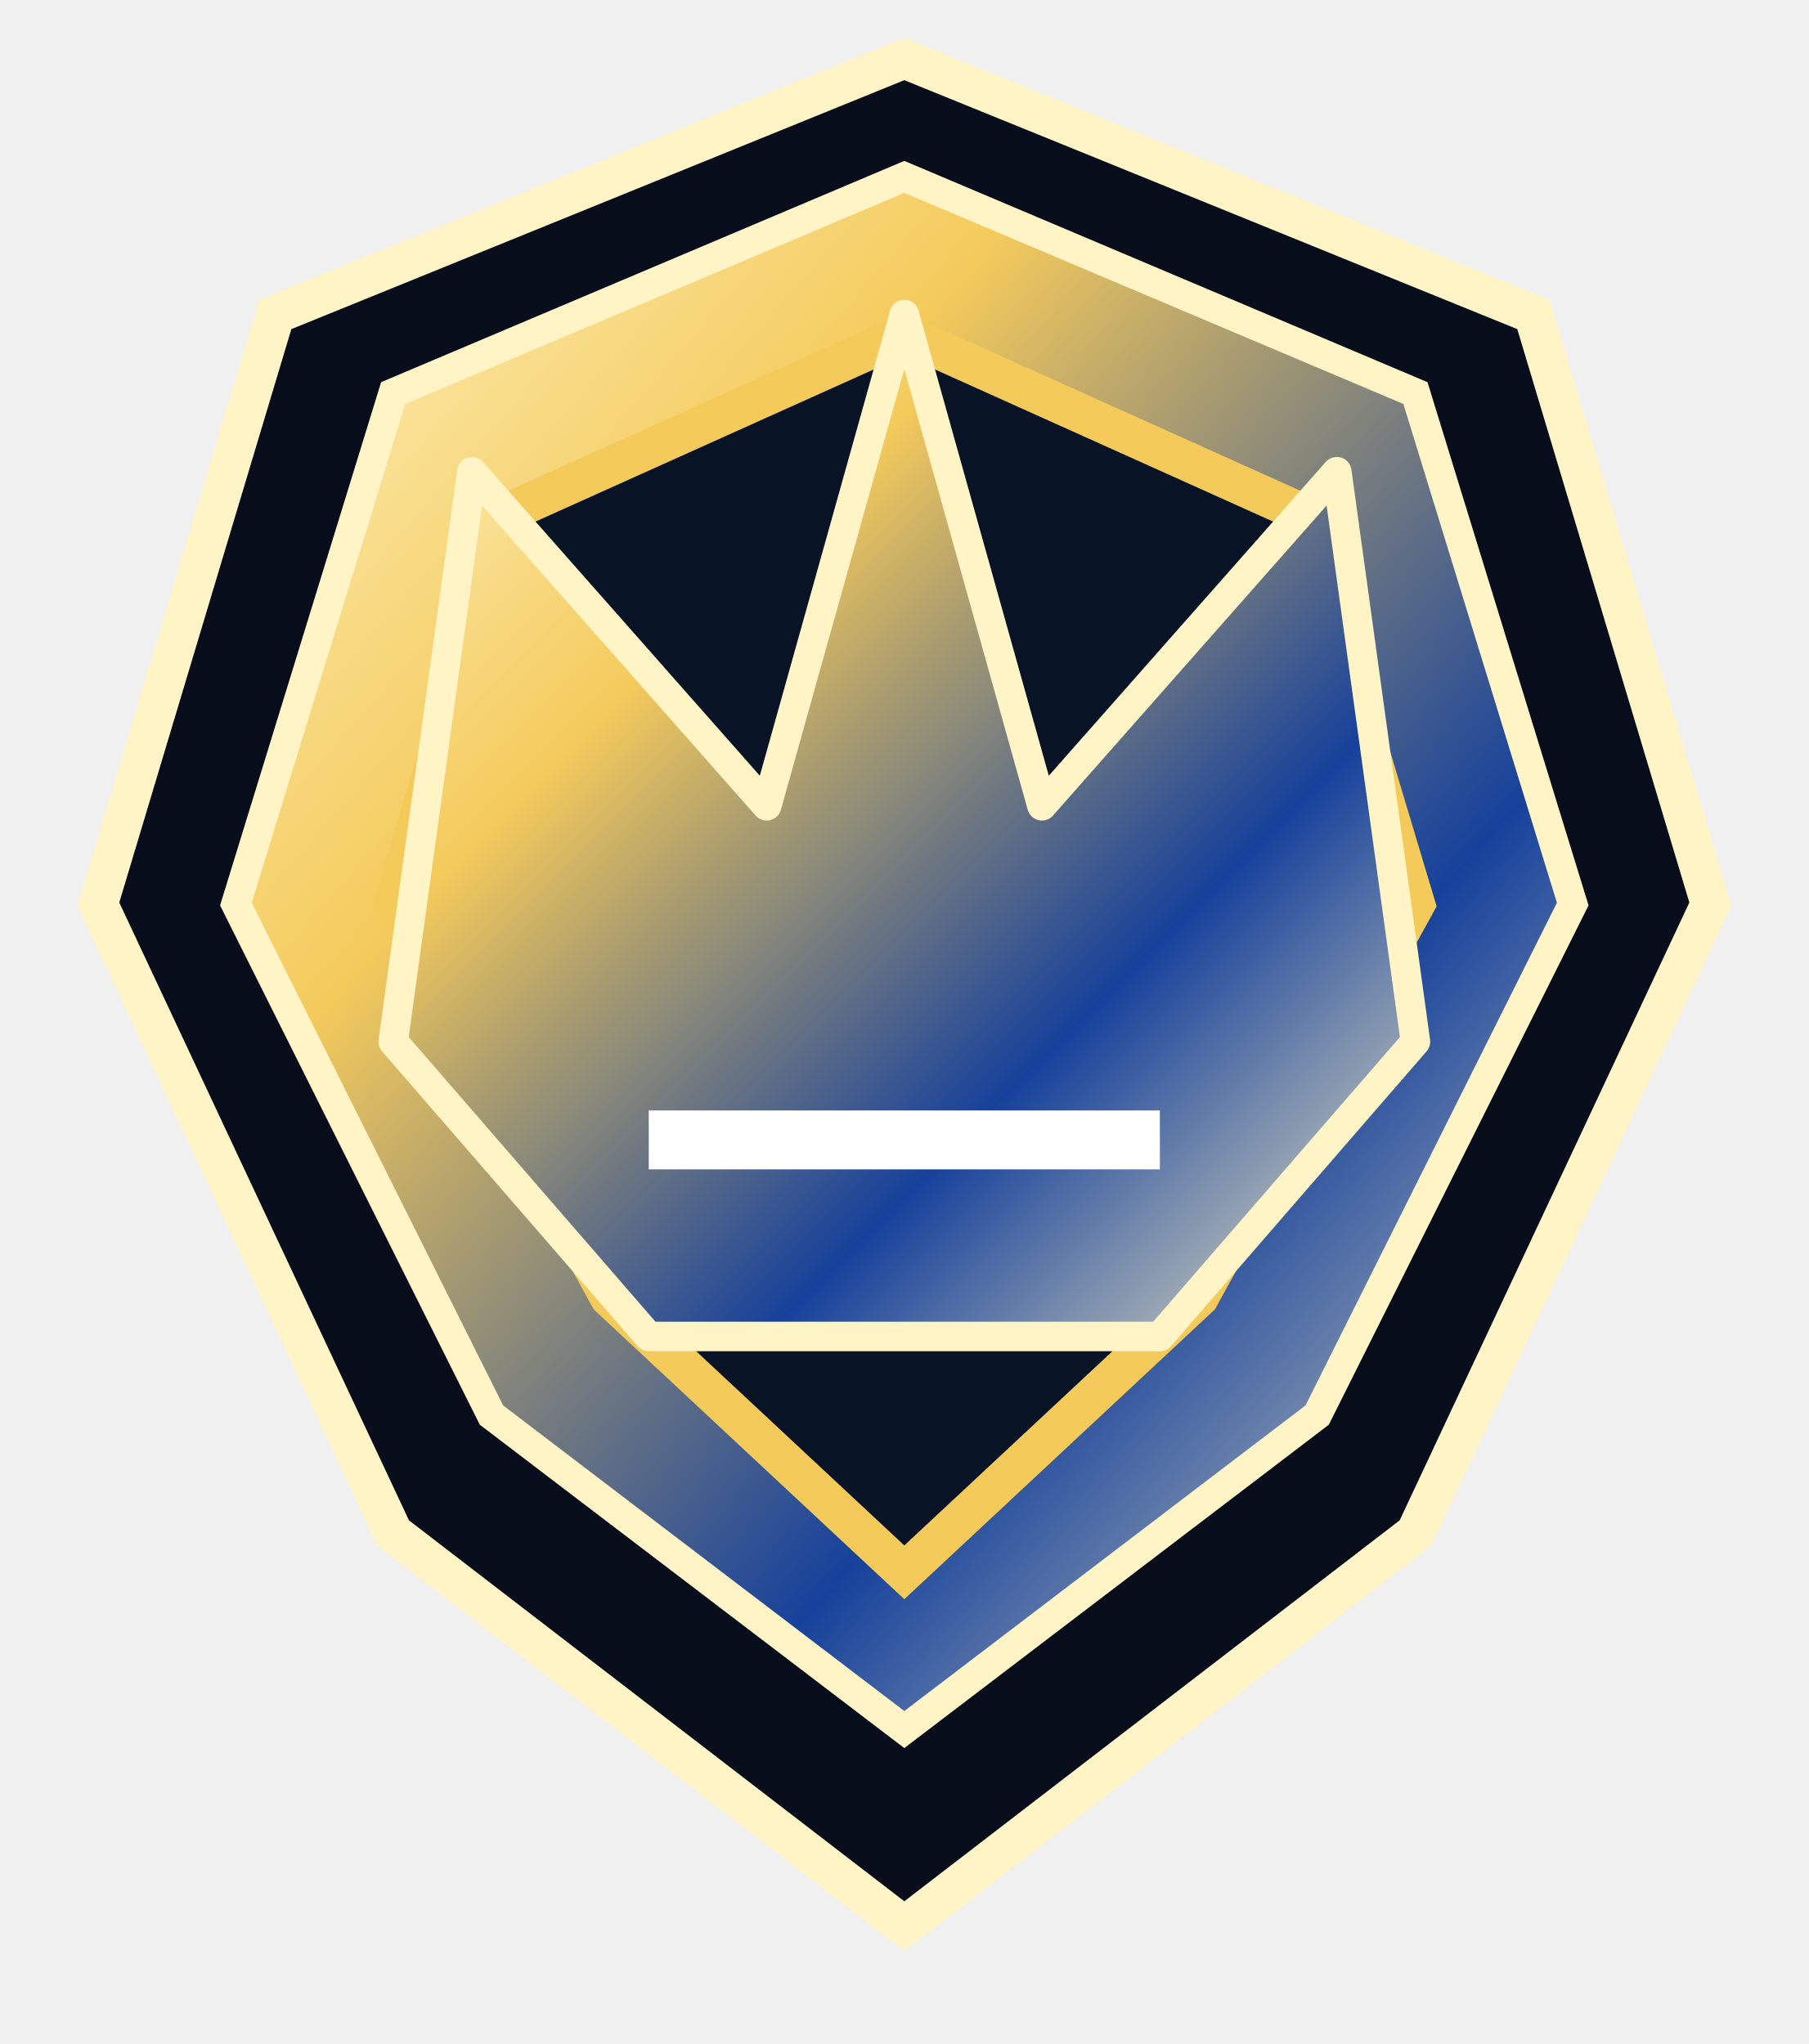
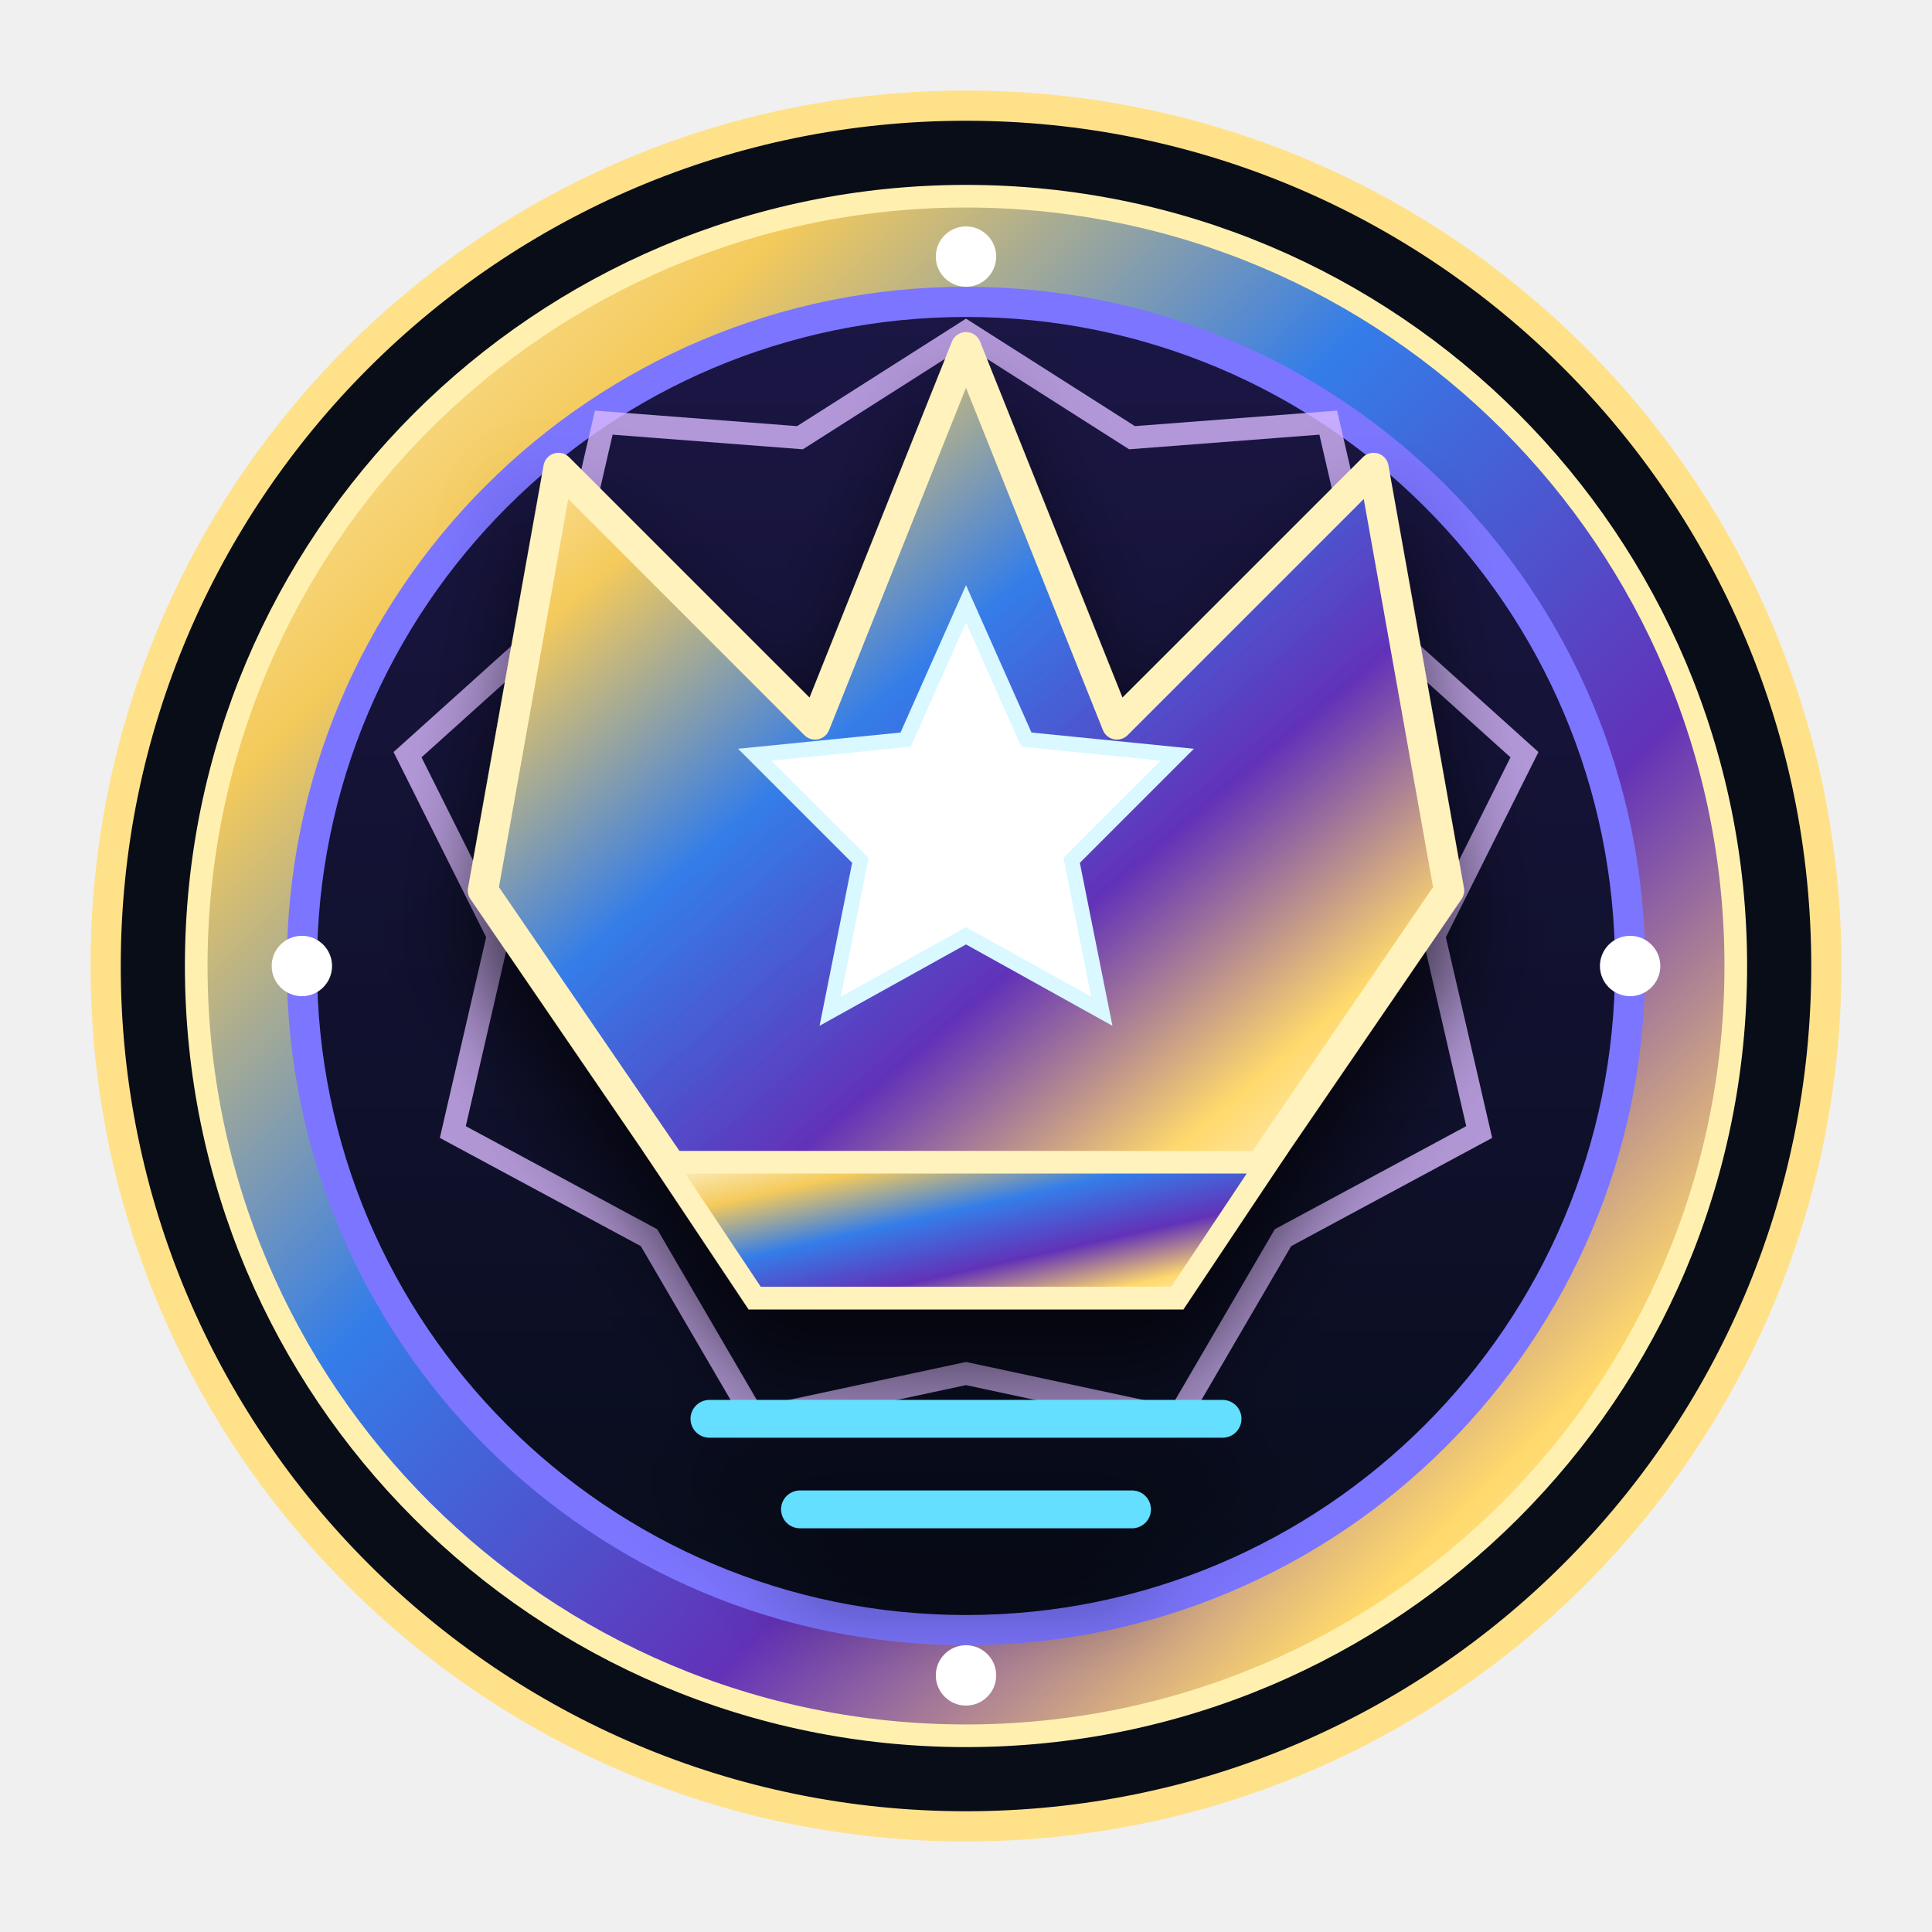
- <svg xmlns="http://www.w3.org/2000/svg" viewBox="0 0 92 104">
+ <svg xmlns="http://www.w3.org/2000/svg" viewBox="0 0 128 128" role="img" aria-label="Insignia Leyenda">
  <defs>
-     <linearGradient id="m" x1="0" y1="0" x2="1" y2="1">
-       <stop stop-color="#fff4c6" />
-       <stop offset=".3" stop-color="#f4ca5b" />
-       <stop offset=".68" stop-color="#16419b" />
-       <stop offset="1" stop-color="#fff4c6" />
+     <linearGradient id="metal" x1="0" y1="0" x2="1" y2="1">
+       <stop stop-color="#fff4d1" />
+       <stop offset=".2" stop-color="#f4ca5b" />
+       <stop offset=".42" stop-color="#347de9" />
+       <stop offset=".65" stop-color="#6232b8" />
+       <stop offset=".84" stop-color="#ffd96c" />
+       <stop offset="1" stop-color="#fff" />
    </linearGradient>
+     <linearGradient id="plate" x1="0" y1="0" x2="0" y2="1">
+       <stop stop-color="#1b1645" />
+       <stop offset="1" stop-color="#080d1b" />
+     </linearGradient>
+     <filter id="shadow" x="-30%" y="-30%" width="160%" height="170%">
+       <feDropShadow dx="0" dy="4" stdDeviation="3" flood-color="#000" flood-opacity=".7" />
+     </filter>
  </defs>
-   <path d="M46 3 78 16 87 46 72 78 46 98 20 78 5 46 14 16Z" fill="#080d1c" stroke="#fff4c6" stroke-width="2" />
-   <path d="M46 9 72 20 80 46 67 72 46 88 25 72 12 46 20 20Z" fill="url(#m)" stroke="#fff4c6" stroke-width="1.5" />
-   <path d="M46 17 66 26 72 46 61 66 46 80 31 66 20 46 26 26Z" fill="#081326" stroke="#f4ca5b" stroke-width="2" />
-   <g fill="url(#m)" stroke="#fff4c6" stroke-width="1.5" stroke-linejoin="round">
-     <path d="m20 53 4-29 15 17 7-25 7 25 15-17 4 29-13 15H33z" />
-     <path d="M33 58h26" stroke="#fff" stroke-width="3" />
+   <circle cx="64" cy="64" r="57" fill="#080d18" stroke="#ffe18a" stroke-width="2" />
+   <circle cx="64" cy="64" r="51" fill="url(#metal)" stroke="#fff0b0" stroke-width="1.5" />
+   <circle cx="64" cy="64" r="44" fill="url(#plate)" stroke="#7c75ff" stroke-width="2" />
+   <path d="M64 22 75 29 88 28 91 41 101 50 95 62 98 75 85 82 78 94 64 91 50 94 43 82 30 75 33 62 27 50 37 41 40 28 53 29Z" fill="none" stroke="#d9b9ff" stroke-opacity=".8" stroke-width="1.5" />
+   <g filter="url(#shadow)">
+     <path d="m32 59 5-28 17 17 10-25 10 25 17-17 5 28-13 19H45Z" fill="url(#metal)" stroke="#fff2bd" stroke-width="2" stroke-linejoin="round" />
+     <path d="M44 77h40l-6 9H50Z" fill="url(#metal)" stroke="#fff2bd" stroke-width="1.5" />
+     <path d="m64 40 4 9 10 1-7 7 2 10-9-5-9 5 2-10-7-7 10-1Z" fill="#fff" stroke="#d9f8ff" stroke-width="1" />
+     <path d="M47 94h34M53 100h22" stroke="#65dfff" stroke-width="2.5" stroke-linecap="round" />
  </g>
+   <circle cx="64" cy="17" r="2" fill="#fff" />
+   <circle cx="108" cy="64" r="2" fill="#fff" />
+   <circle cx="64" cy="111" r="2" fill="#fff" />
+   <circle cx="20" cy="64" r="2" fill="#fff" />
</svg>
